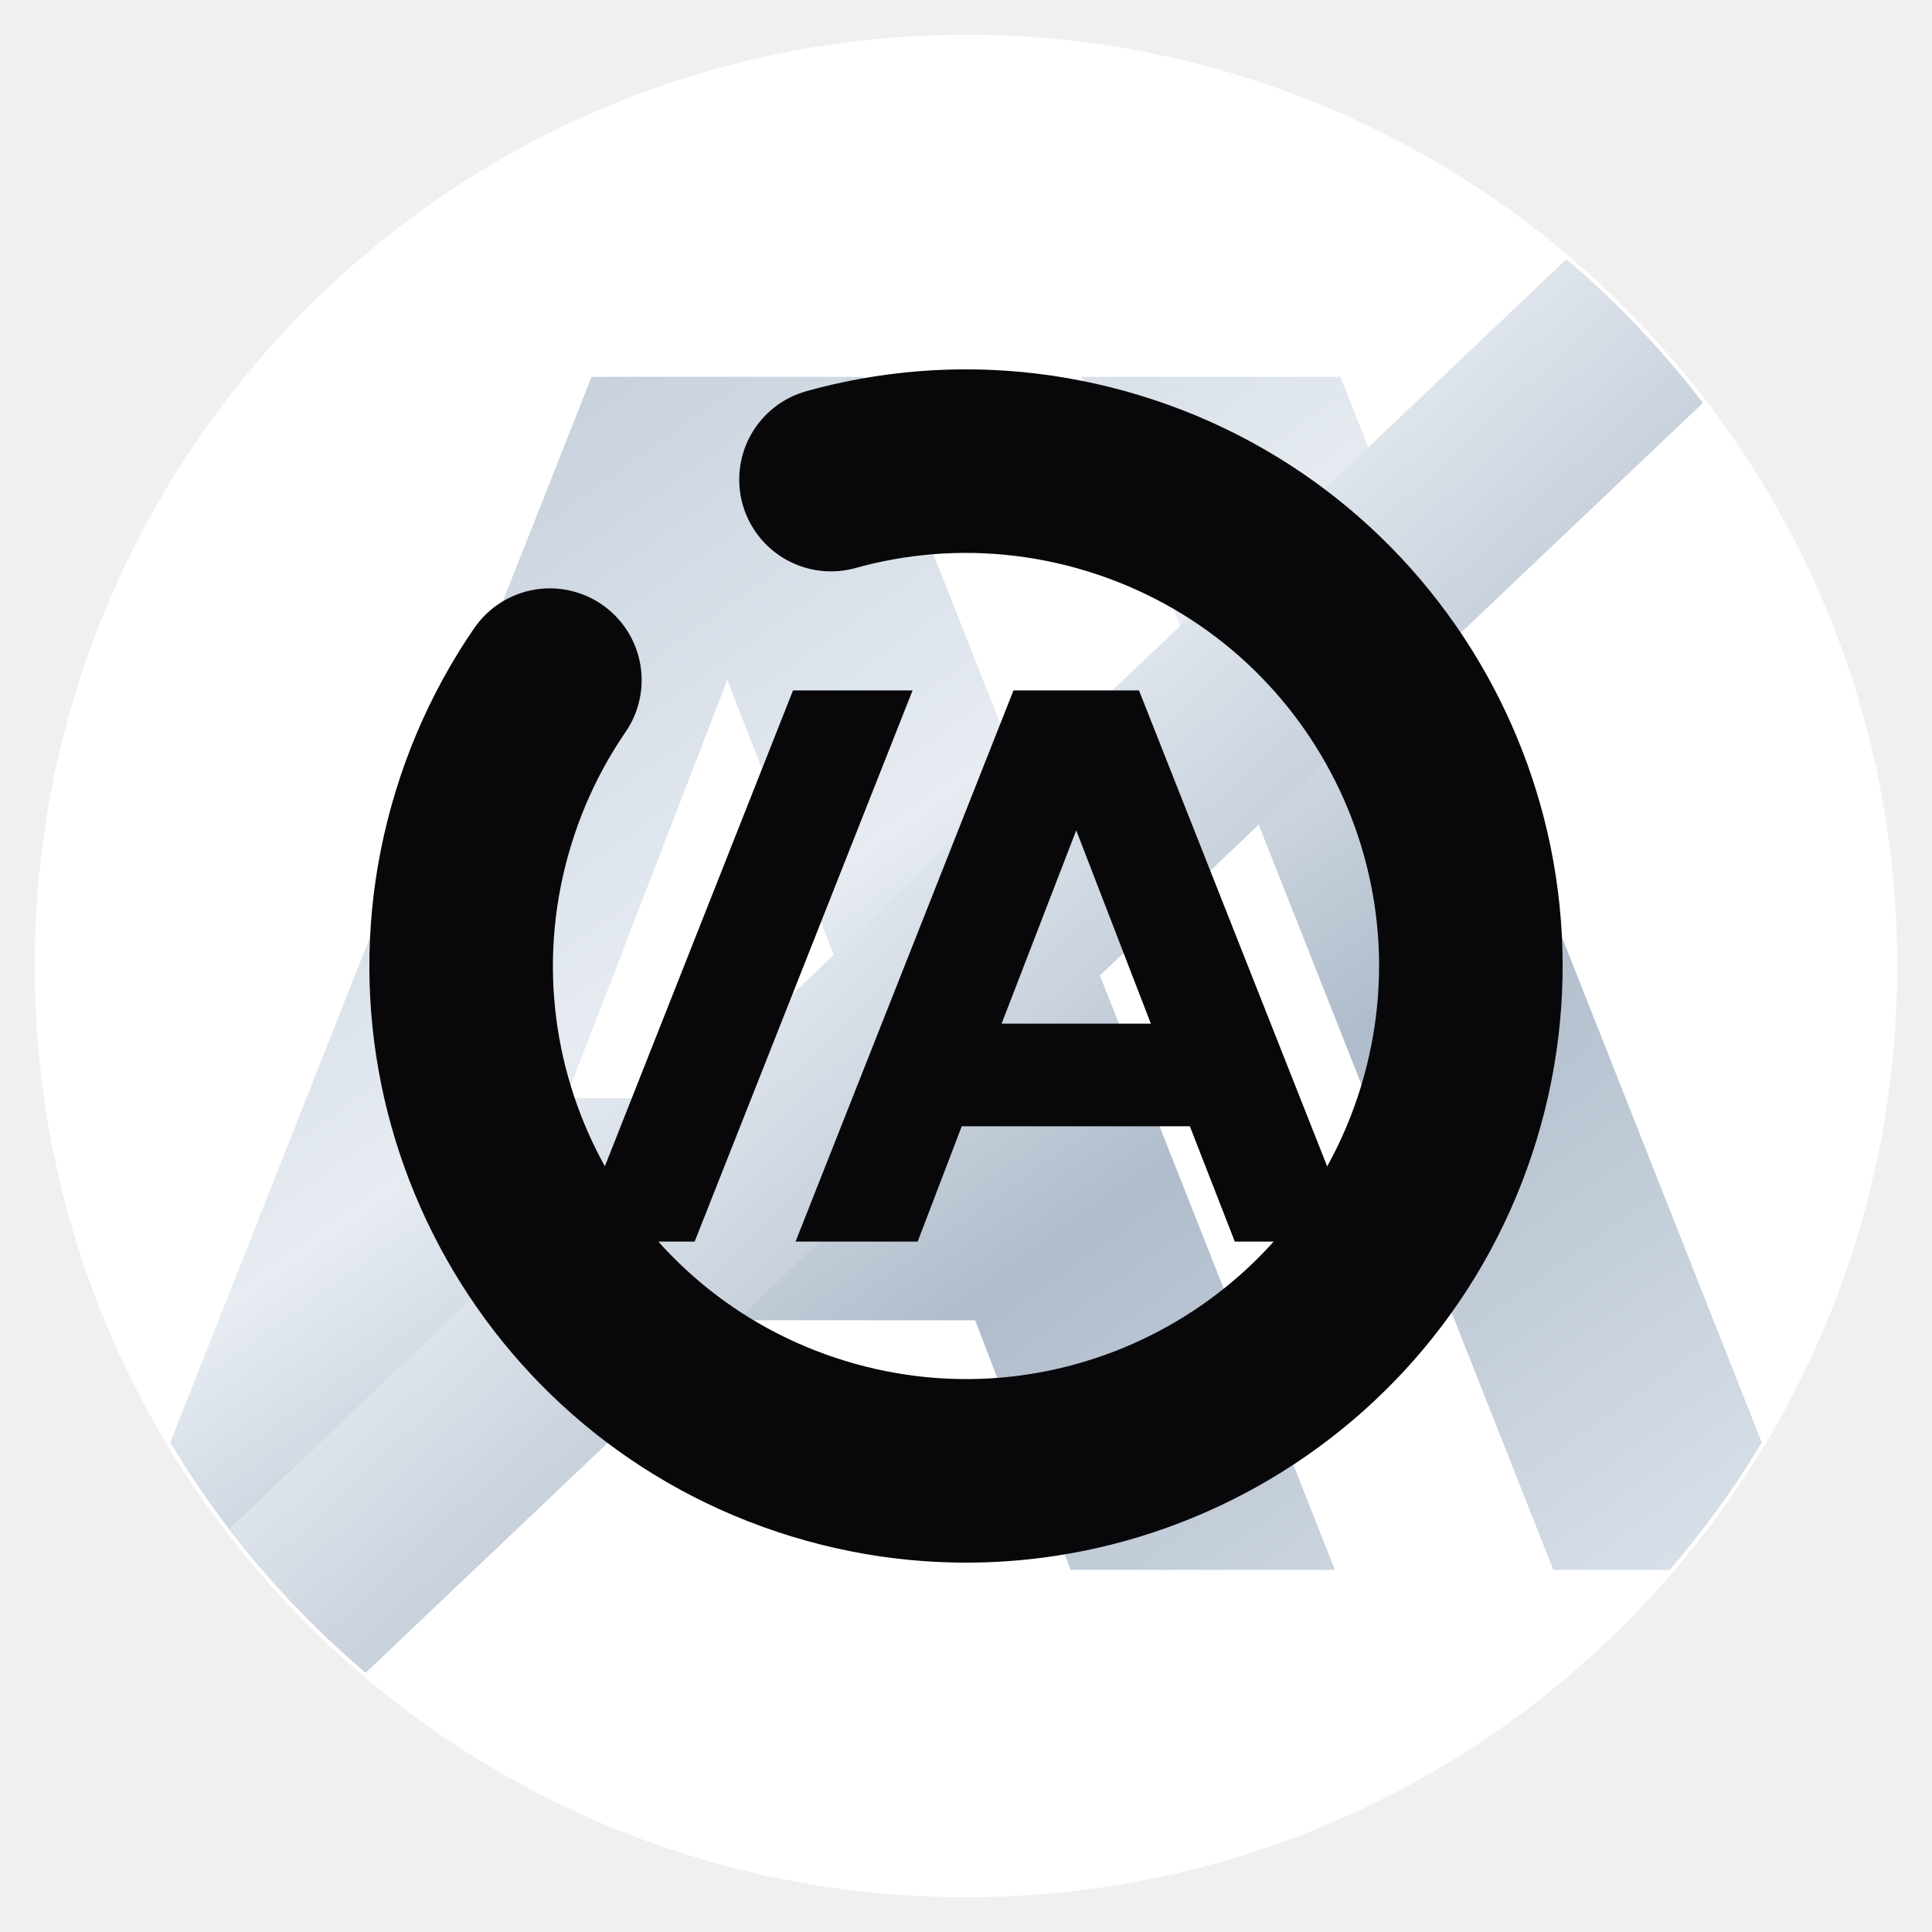
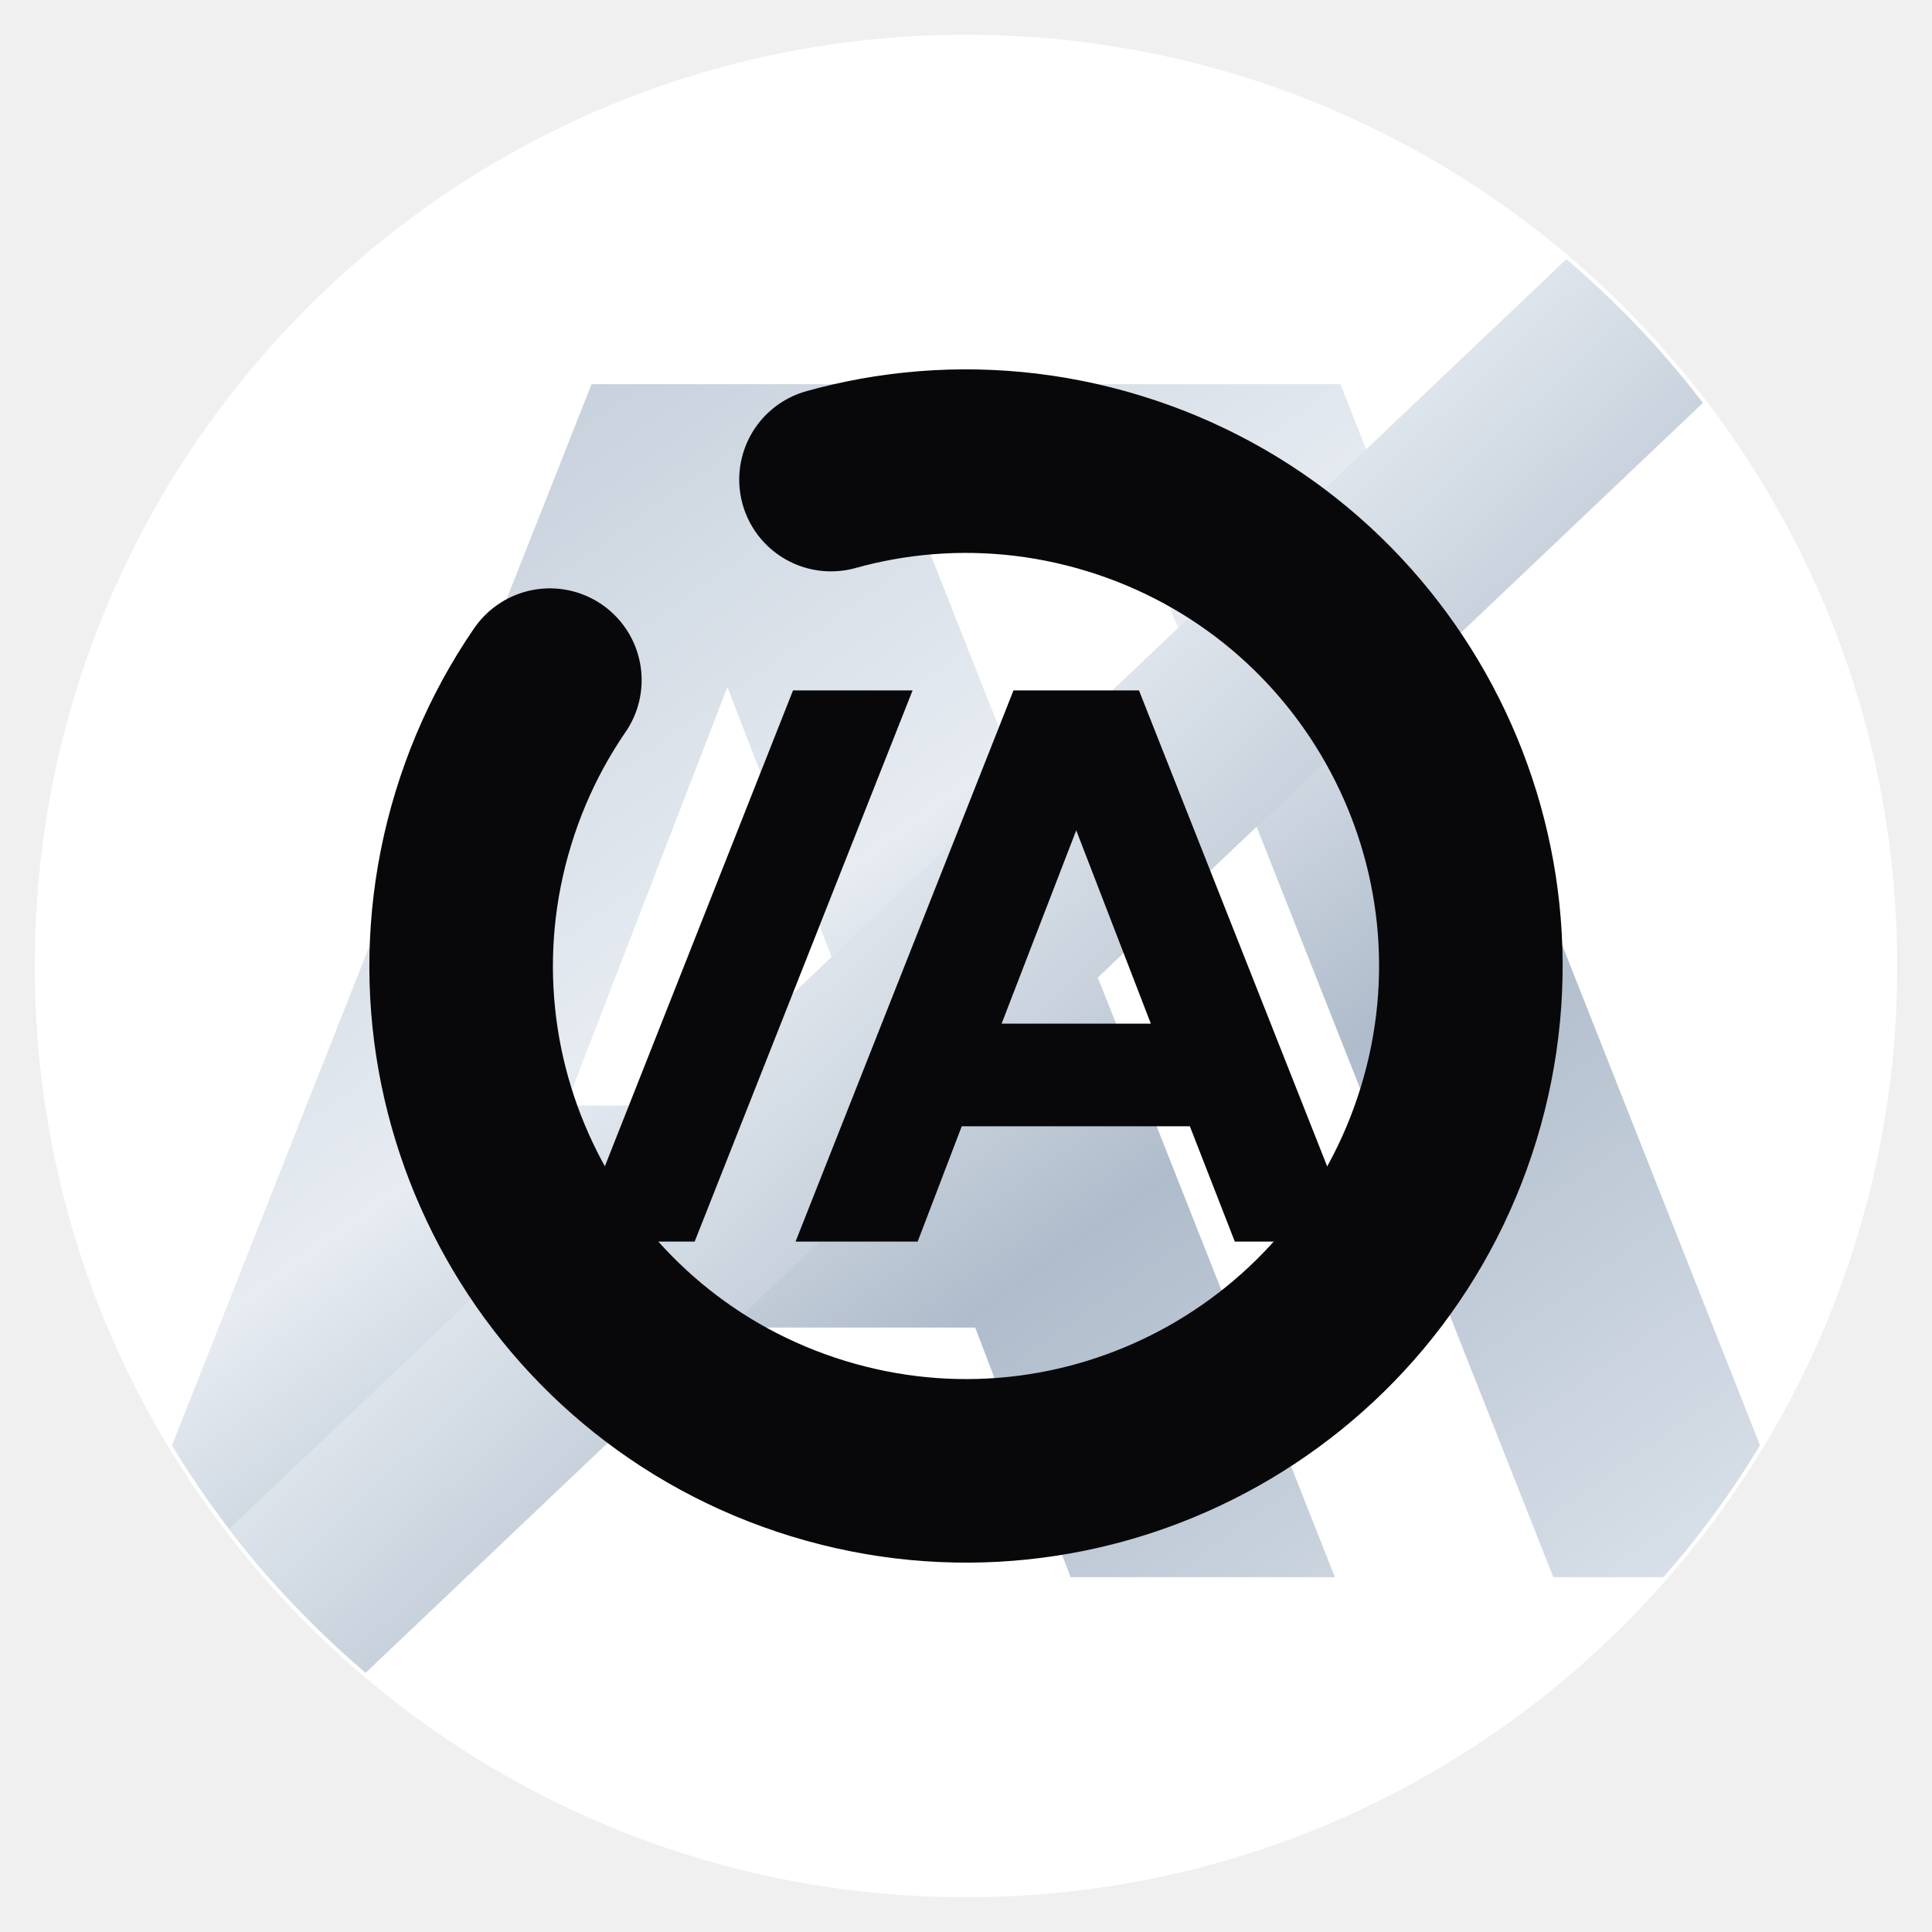
<svg xmlns="http://www.w3.org/2000/svg" viewBox="0 0 1000 1000" role="img" aria-label="Oroboros / Anthropic circular mark">
  <defs>
    <clipPath id="circleClip">
      <circle cx="500" cy="500" r="480" />
    </clipPath>
    <linearGradient id="wm" x1="0" y1="0" x2="1" y2="1">
      <stop offset="0" stop-color="#B8C4D2" />
      <stop offset=".42" stop-color="#E7ECF2" />
      <stop offset=".64" stop-color="#AFBCCB" />
      <stop offset="1" stop-color="#DDE4EC" />
    </linearGradient>
  </defs>
  <circle cx="500" cy="500" r="480" fill="#FFFFFF" stroke="#FFFFFF" stroke-width="4" />
  <g clip-path="url(#circleClip)">
    <g transform="translate(500 500) scale(1.9) translate(-300 -380)">
      <g fill="url(#wm)">
-         <path d="M66.5,0H52.4l25.7,65h14.1L66.5,0z M25.7,0L0,65h14.4l5.3-13.6h26.9L51.8,65h14.4L40.5,0C40.5,0,25.7,0,25.7,0z M24.3,39.3l8.8-22.8l8.8,22.8H24.3z" transform="translate(300 382) scale(5) translate(-46.1 -32.5)" />
+         <path d="M66.5,0H52.4l25.7,65h14.1L66.5,0z M25.7,0L0,65h14.4l5.3-13.6h26.9L51.8,65h14.4L40.5,0C40.5,0,25.7,0,25.7,0z M24.3,39.3l8.8-22.8l8.8,22.8H24.3z" transform="translate(300 384) scale(5) translate(-46.1 -32.5)" />
        <path d="M62 606 L538 154" stroke="url(#wm)" stroke-width="54" stroke-linecap="round" fill="none" />
      </g>
      <circle cx="300" cy="380" r="137.5" fill="none" stroke="#08080A" stroke-width="50" stroke-linecap="round" stroke-dasharray="690 96" transform="rotate(-73 300 380)" />
      <g fill="#08080A" transform="translate(300 380) scale(-2.31 2.31) translate(-46.1 -32.5)">
        <path d="M66.5,0H52.4l25.7,65h14.1L66.5,0z M25.7,0L0,65h14.4l5.3-13.6h26.9L51.8,65h14.4L40.5,0C40.5,0,25.7,0,25.7,0z M24.3,39.3l8.8-22.8l8.8,22.8H24.3z" />
      </g>
    </g>
  </g>
</svg>
